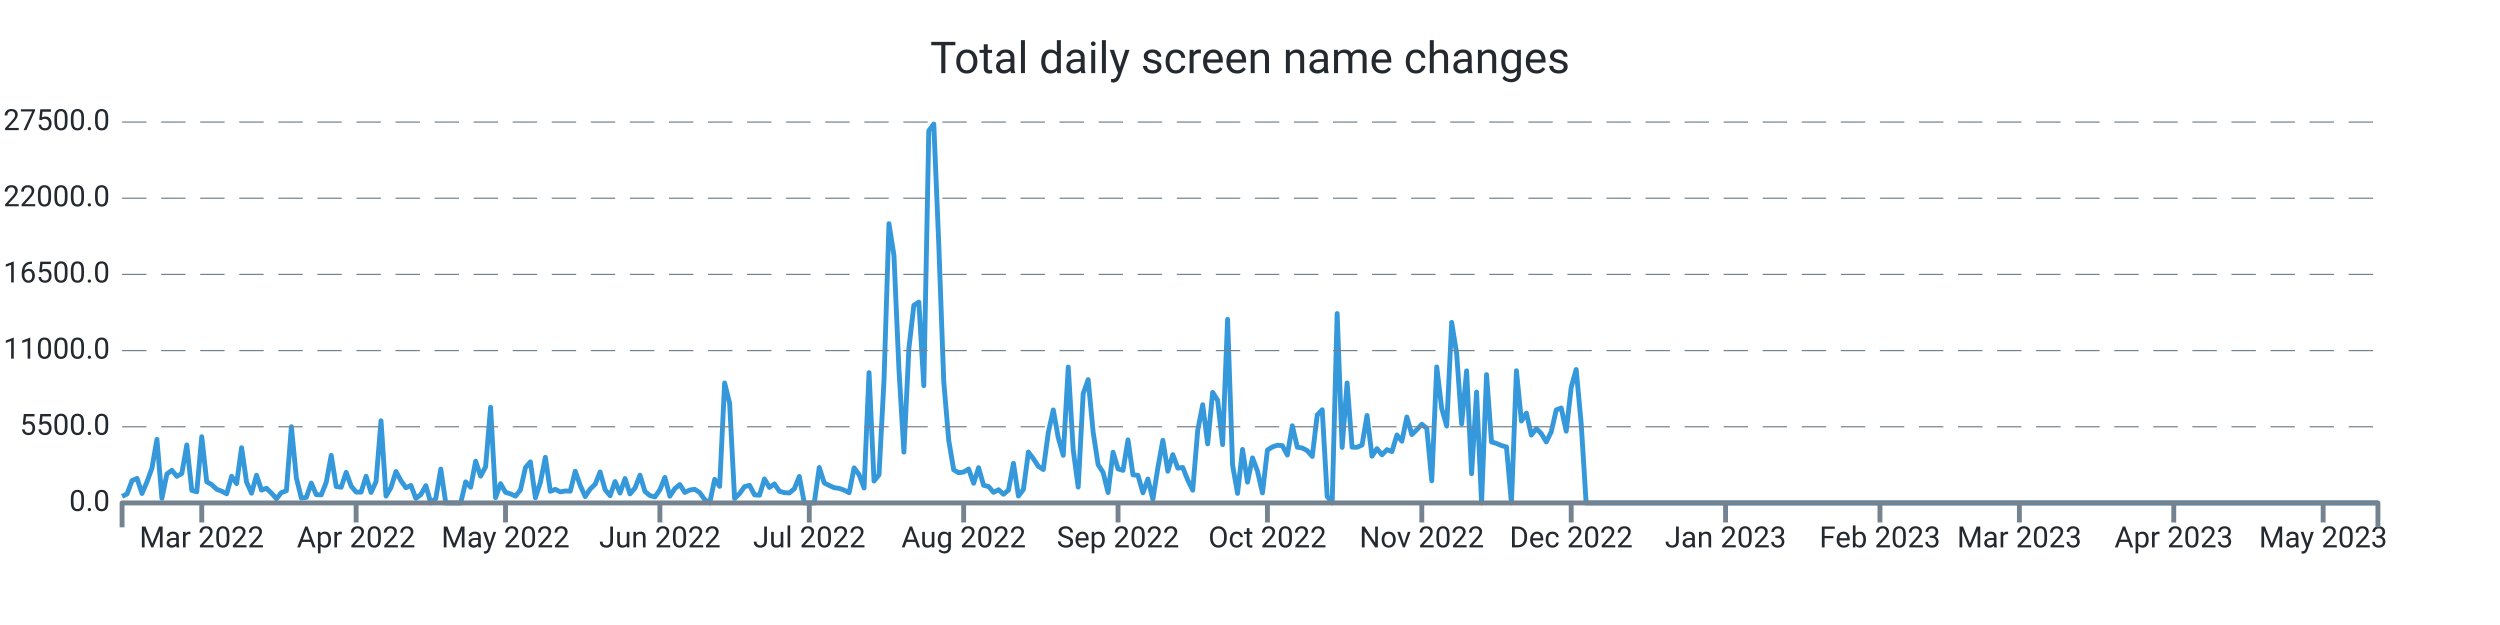
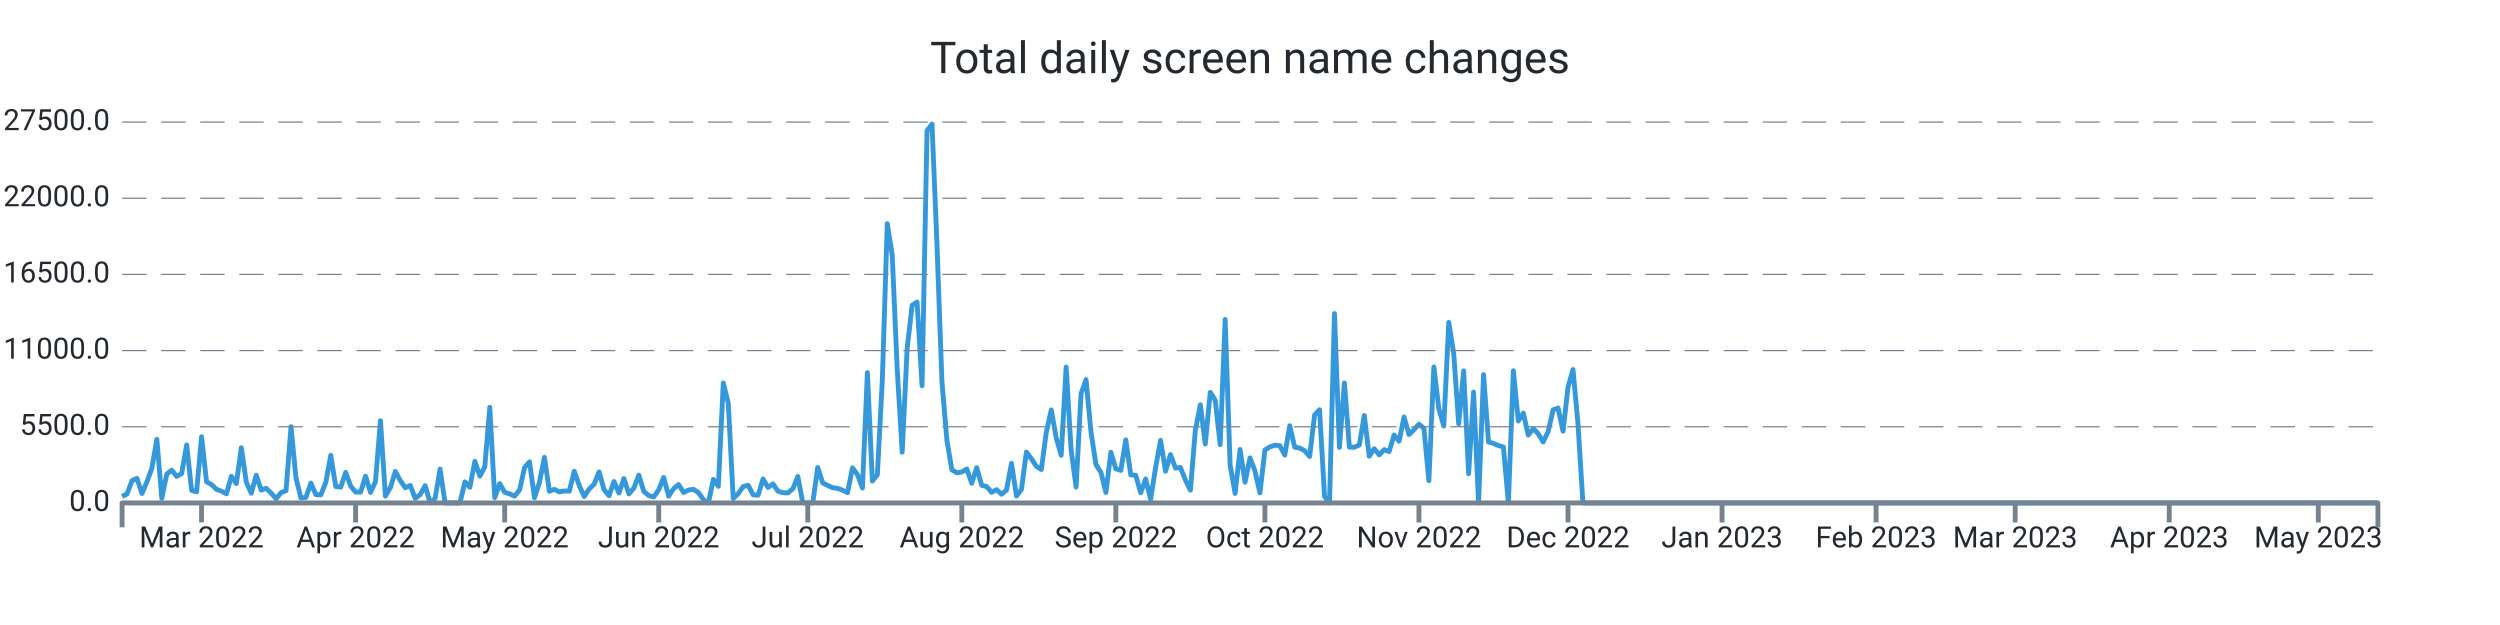
<svg xmlns="http://www.w3.org/2000/svg" width="1024.0" height="256.0" viewBox="0 0 1024.0 256.0" preserveAspectRatio="xMidYMid meet">
-   <path stroke="#3498db" stroke-linejoin="round" d="M 50.0 203.339 L 50 203.339L 52.04 202.33L 54.079 196.867L 56.119 195.948L 58.159 202.143L 60.199 197.355L 62.238 191.761L 64.278 179.962L 66.318 204.094L 68.358 194.172L 70.397 192.618L 72.437 195.125L 74.477 193.928L 76.517 182.248L 78.556 200.866L 80.596 201.456L 82.636 178.89L 84.675 197.338L 86.715 198.501L 88.755 200.418L 90.795 201.184L 92.834 202.267L 94.874 195.091L 96.914 198.081L 98.954 183.389L 100.993 197.474L 103.033 202.018L 105.073 194.66L 107.113 200.753L 109.152 200.004L 111.192 201.972L 113.232 204.275L 115.272 201.745L 117.311 201.014L 119.351 174.783L 121.391 195.761L 123.43 204.003L 125.47 203.731L 127.51 197.877L 129.55 202.608L 131.589 202.693L 133.629 197.559L 135.669 186.514L 137.709 199.266L 139.748 199.573L 141.788 193.48L 143.828 199.108L 145.868 201.547L 147.907 201.57L 149.947 195.069L 151.987 201.7L 154.026 197.287L 156.066 172.355L 158.106 203.209L 160.146 199.675L 162.185 193.129L 164.225 196.89L 166.265 199.788L 168.305 198.83L 170.344 204.134L 172.384 202.579L 174.424 198.926L 176.464 206L 178.503 204.128L 180.543 192.125L 182.583 206L 184.623 206L 186.662 206L 188.702 206L 190.742 197.372L 192.781 199.578L 194.821 188.902L 196.861 195.029L 198.901 191.206L 200.94 166.813L 202.98 203.839L 205.02 198.092L 207.06 201.643L 209.099 202.296L 211.139 203.22L 213.179 200.668L 215.219 191.512L 217.258 189.186L 219.298 203.867L 221.338 197.565L 223.377 187.325L 225.417 201.235L 227.457 200.446L 229.497 201.462L 231.536 201.099L 233.576 201.178L 235.616 193.026L 237.656 198.807L 239.695 203.391L 241.735 200.305L 243.775 198.359L 245.815 193.31L 247.854 200.566L 249.894 203.039L 251.934 197.23L 253.974 201.955L 256.013 196.016L 258.053 202.307L 260.093 199.913L 262.132 194.621L 264.172 201.292L 266.212 202.988L 268.252 203.544L 270.291 200.605L 272.331 195.562L 274.371 203.243L 276.411 200.157L 278.45 198.467L 280.49 201.7L 282.53 200.707L 284.57 200.429L 286.609 201.768L 288.649 204.644L 290.689 206L 292.728 196.356L 294.768 199.215L 296.808 156.874L 298.848 165.151L 300.887 204.173L 302.927 202.177L 304.967 199.312L 307.007 198.784L 309.046 202.676L 311.086 202.857L 313.126 196.186L 315.166 199.647L 317.205 198.206L 319.245 201.218L 321.285 201.791L 323.325 201.904L 325.364 200.197L 327.404 195.171L 329.444 206L 331.483 206L 333.523 206L 335.563 191.483L 337.603 197.797L 339.642 198.852L 341.682 199.76L 343.722 200.038L 345.762 200.764L 347.801 201.808L 349.841 191.631L 351.881 194.411L 353.921 199.885L 355.96 152.631L 358 197.048L 360.04 194.473L 362.079 155.904L 364.119 91.609L 366.159 104.538L 368.199 151.179L 370.238 185.198L 372.278 142.766L 374.318 125.067L 376.358 123.745L 378.397 157.997L 380.437 53.568L 382.477 50.789L 384.517 100.022L 386.556 156.245L 388.596 180.32L 390.636 192.437L 392.675 193.639L 394.715 193.333L 396.755 192.113L 398.795 197.933L 400.834 191.563L 402.874 198.767L 404.914 199.301L 406.954 201.649L 408.993 200.588L 411.033 202.438L 413.073 200.73L 415.113 189.77L 417.152 203.175L 419.192 200.486L 421.232 185.181L 423.272 187.887L 425.311 191.018L 427.351 192.317L 429.391 177.097L 431.43 167.913L 433.47 179.31L 435.51 186.497L 437.55 150.345L 439.589 184.273L 441.629 199.51L 443.669 161.248L 445.709 155.49L 447.748 176.961L 449.788 190.309L 451.828 193.509L 453.868 201.728L 455.907 185.226L 457.947 192.034L 459.987 192.669L 462.026 180.183L 464.066 194.501L 466.106 194.683L 468.146 201.853L 470.185 196.203L 472.225 204.491L 474.265 191.557L 476.305 180.365L 478.344 193.026L 480.384 186.208L 482.424 191.727L 484.464 191.483L 486.503 196.634L 488.543 200.781L 490.583 176.269L 492.623 165.78L 494.662 181.829L 496.702 160.698L 498.742 163.931L 500.781 182.106L 502.821 130.808L 504.861 190.496L 506.901 202.091L 508.94 184.092L 510.98 197.502L 513.02 187.541L 515.06 192.953L 517.099 201.887L 519.139 184.336L 521.179 183.048L 523.219 182.367L 525.258 182.543L 527.298 186.389L 529.338 174.386L 531.377 183.179L 533.417 183.513L 535.457 184.602L 537.497 186.968L 539.536 170.001L 541.576 167.834L 543.616 203.322L 545.656 206L 547.695 128.431L 549.735 183.264L 551.775 156.869L 553.815 183.156L 555.854 183.201L 557.894 182.26L 559.934 170.188L 561.974 186.866L 564.013 183.774L 566.053 186.299L 568.093 184.171L 570.132 184.966L 572.172 178.17L 574.212 180.705L 576.252 170.801L 578.291 177.994L 580.331 175.991L 582.371 173.756L 584.411 175.458L 586.45 196.918L 588.49 150.305L 590.53 167.34L 592.57 174.522L 594.609 132.056L 596.649 144.831L 598.689 173.609L 600.728 151.911L 602.768 194.036L 604.808 160.595L 606.848 206L 608.887 153.437L 610.927 181.012L 612.967 181.641L 615.007 182.492L 617.046 183.088L 619.086 206L 621.126 151.865L 623.166 172.457L 625.205 169.207L 627.245 178.221L 629.285 175.543L 631.325 177.614L 633.364 181.017L 635.404 176.808L 637.444 167.896L 639.483 167.125L 641.523 176.621L 643.563 158.633L 645.603 151.36L 647.642 173.353L 649.682 206L 651.722 206L 653.762 206L 655.801 206L 657.841 206L 659.881 206L 661.921 206L 663.96 206L 666 206L 668.04 206L 670.079 206L 672.119 206L 674.159 206L 676.199 206L 678.238 206L 680.278 206L 682.318 206L 684.358 206L 686.397 206L 688.437 206L 690.477 206L 692.517 206L 694.556 206L 696.596 206L 698.636 206L 700.675 206L 702.715 206L 704.755 206L 706.795 206L 708.834 206L 710.874 206L 712.914 206L 714.954 206L 716.993 206L 719.033 206L 721.073 206L 723.113 206L 725.152 206L 727.192 206L 729.232 206L 731.272 206L 733.311 206L 735.351 206L 737.391 206L 739.43 206L 741.47 206L 743.51 206L 745.55 206L 747.589 206L 749.629 206L 751.669 206L 753.709 206L 755.748 206L 757.788 206L 759.828 206L 761.868 206L 763.907 206L 765.947 206L 767.987 206L 770.026 206L 772.066 206L 774.106 206L 776.146 206L 778.185 206L 780.225 206L 782.265 206L 784.305 206L 786.344 206L 788.384 206L 790.424 206L 792.464 206L 794.503 206L 796.543 206L 798.583 206L 800.623 206L 802.662 206L 804.702 206L 806.742 206L 808.781 206L 810.821 206L 812.861 206L 814.901 206L 816.94 206L 818.98 206L 821.02 206L 823.06 206L 825.099 206L 827.139 206L 829.179 206L 831.219 206L 833.258 206L 835.298 206L 837.338 206L 839.377 206L 841.417 206L 843.457 206L 845.497 206L 847.536 206L 849.576 206L 851.616 206L 853.656 206L 855.695 206L 857.735 206L 859.775 206L 861.815 206L 863.854 206L 865.894 206L 867.934 206L 869.974 206L 872.013 206L 874.053 206L 876.093 206L 878.132 206L 880.172 206L 882.212 206L 884.252 206L 886.291 206L 888.331 206L 890.371 206L 892.411 206L 894.45 206L 896.49 206L 898.53 206L 900.57 206L 902.609 206L 904.649 206L 906.689 206L 908.728 206L 910.768 206L 912.808 206L 914.848 206L 916.887 206L 918.927 206L 920.967 206L 923.007 206L 925.046 206L 927.086 206L 929.126 206L 931.166 206L 933.205 206L 935.245 206L 937.285 206L 939.325 206L 941.364 206L 943.404 206L 945.444 206L 947.483 206L 949.523 206L 951.563 206L 953.603 206L 955.642 206L 957.682 206L 959.722 206L 961.762 206L 963.801 206L 965.841 206L 967.881 206L 969.921 206L 971.96 206L 974 206" stroke-width="2.0" fill="none" />
+   <path stroke="#3498db" stroke-linejoin="round" d="M 50.0 203.339 L 50 203.339L 52.035 202.33L 54.07 196.867L 56.106 195.948L 58.141 202.143L 60.176 197.355L 62.211 191.761L 64.247 179.962L 66.282 204.094L 68.317 194.172L 70.352 192.618L 72.388 195.125L 74.423 193.928L 76.458 182.248L 78.493 200.866L 80.529 201.456L 82.564 178.89L 84.599 197.338L 86.634 198.501L 88.67 200.418L 90.705 201.184L 92.74 202.267L 94.775 195.091L 96.811 198.081L 98.846 183.389L 100.881 197.474L 102.916 202.018L 104.952 194.66L 106.987 200.753L 109.022 200.004L 111.057 201.972L 113.093 204.275L 115.128 201.745L 117.163 201.014L 119.198 174.783L 121.233 195.761L 123.269 204.003L 125.304 203.731L 127.339 197.877L 129.374 202.608L 131.41 202.693L 133.445 197.559L 135.48 186.514L 137.515 199.266L 139.551 199.573L 141.586 193.48L 143.621 199.108L 145.656 201.547L 147.692 201.57L 149.727 195.069L 151.762 201.7L 153.797 197.287L 155.833 172.355L 157.868 203.209L 159.903 199.675L 161.938 193.129L 163.974 196.89L 166.009 199.788L 168.044 198.83L 170.079 204.134L 172.115 202.579L 174.15 198.926L 176.185 206L 178.22 204.128L 180.256 192.125L 182.291 206L 184.326 206L 186.361 206L 188.396 206L 190.432 197.372L 192.467 199.578L 194.502 188.902L 196.537 195.029L 198.573 191.206L 200.608 166.813L 202.643 203.839L 204.678 198.092L 206.714 201.643L 208.749 202.296L 210.784 203.22L 212.819 200.668L 214.855 191.512L 216.89 189.186L 218.925 203.867L 220.96 197.565L 222.996 187.325L 225.031 201.235L 227.066 200.446L 229.101 201.462L 231.137 201.099L 233.172 201.178L 235.207 193.026L 237.242 198.807L 239.278 203.391L 241.313 200.305L 243.348 198.359L 245.383 193.31L 247.419 200.566L 249.454 203.039L 251.489 197.23L 253.524 201.955L 255.559 196.016L 257.595 202.307L 259.63 199.913L 261.665 194.621L 263.7 201.292L 265.736 202.988L 267.771 203.544L 269.806 200.605L 271.841 195.562L 273.877 203.243L 275.912 200.157L 277.947 198.467L 279.982 201.7L 282.018 200.707L 284.053 200.429L 286.088 201.768L 288.123 204.644L 290.159 206L 292.194 196.356L 294.229 199.215L 296.264 156.874L 298.3 165.151L 300.335 204.173L 302.37 202.177L 304.405 199.312L 306.441 198.784L 308.476 202.676L 310.511 202.857L 312.546 196.186L 314.581 199.647L 316.617 198.206L 318.652 201.218L 320.687 201.791L 322.722 201.904L 324.758 200.197L 326.793 195.171L 328.828 206L 330.863 206L 332.899 206L 334.934 191.483L 336.969 197.797L 339.004 198.852L 341.04 199.76L 343.075 200.038L 345.11 200.764L 347.145 201.808L 349.181 191.631L 351.216 194.411L 353.251 199.885L 355.286 152.631L 357.322 197.048L 359.357 194.473L 361.392 155.904L 363.427 91.609L 365.463 104.538L 367.498 151.179L 369.533 185.198L 371.568 142.766L 373.604 125.067L 375.639 123.745L 377.674 157.997L 379.709 53.568L 381.744 50.789L 383.78 100.022L 385.815 156.245L 387.85 180.32L 389.885 192.437L 391.921 193.639L 393.956 193.333L 395.991 192.113L 398.026 197.933L 400.062 191.563L 402.097 198.767L 404.132 199.301L 406.167 201.649L 408.203 200.588L 410.238 202.438L 412.273 200.73L 414.308 189.77L 416.344 203.175L 418.379 200.486L 420.414 185.181L 422.449 187.887L 424.485 191.018L 426.52 192.317L 428.555 177.097L 430.59 167.913L 432.626 179.31L 434.661 186.497L 436.696 150.345L 438.731 184.273L 440.767 199.51L 442.802 161.248L 444.837 155.49L 446.872 176.961L 448.907 190.309L 450.943 193.509L 452.978 201.728L 455.013 185.226L 457.048 192.034L 459.084 192.669L 461.119 180.183L 463.154 194.501L 465.189 194.683L 467.225 201.853L 469.26 196.203L 471.295 204.491L 473.33 191.557L 475.366 180.365L 477.401 193.026L 479.436 186.208L 481.471 191.727L 483.507 191.483L 485.542 196.634L 487.577 200.781L 489.612 176.269L 491.648 165.78L 493.683 181.829L 495.718 160.698L 497.753 163.931L 499.789 182.106L 501.824 130.808L 503.859 190.496L 505.894 202.091L 507.93 184.092L 509.965 197.502L 512 187.541L 514.035 192.953L 516.07 201.887L 518.106 184.336L 520.141 183.048L 522.176 182.367L 524.211 182.543L 526.247 186.389L 528.282 174.386L 530.317 183.179L 532.352 183.513L 534.388 184.602L 536.423 186.968L 538.458 170.001L 540.493 167.834L 542.529 203.322L 544.564 206L 546.599 128.431L 548.634 183.264L 550.67 156.869L 552.705 183.156L 554.74 183.201L 556.775 182.26L 558.811 170.188L 560.846 186.866L 562.881 183.774L 564.916 186.299L 566.952 184.171L 568.987 184.966L 571.022 178.17L 573.057 180.705L 575.093 170.801L 577.128 177.994L 579.163 175.991L 581.198 173.756L 583.233 175.458L 585.269 196.918L 587.304 150.305L 589.339 167.34L 591.374 174.522L 593.41 132.056L 595.445 144.831L 597.48 173.609L 599.515 151.911L 601.551 194.036L 603.586 160.595L 605.621 206L 607.656 153.437L 609.692 181.012L 611.727 181.641L 613.762 182.492L 615.797 183.088L 617.833 206L 619.868 151.865L 621.903 172.457L 623.938 169.207L 625.974 178.221L 628.009 175.543L 630.044 177.614L 632.079 181.017L 634.115 176.808L 636.15 167.896L 638.185 167.125L 640.22 176.621L 642.256 158.633L 644.291 151.36L 646.326 173.353L 648.361 206L 650.396 206L 652.432 206L 654.467 206L 656.502 206L 658.537 206L 660.573 206L 662.608 206L 664.643 206L 666.678 206L 668.714 206L 670.749 206L 672.784 206L 674.819 206L 676.855 206L 678.89 206L 680.925 206L 682.96 206L 684.996 206L 687.031 206L 689.066 206L 691.101 206L 693.137 206L 695.172 206L 697.207 206L 699.242 206L 701.278 206L 703.313 206L 705.348 206L 707.383 206L 709.419 206L 711.454 206L 713.489 206L 715.524 206L 717.559 206L 719.595 206L 721.63 206L 723.665 206L 725.7 206L 727.736 206L 729.771 206L 731.806 206L 733.841 206L 735.877 206L 737.912 206L 739.947 206L 741.982 206L 744.018 206L 746.053 206L 748.088 206L 750.123 206L 752.159 206L 754.194 206L 756.229 206L 758.264 206L 760.3 206L 762.335 206L 764.37 206L 766.405 206L 768.441 206L 770.476 206L 772.511 206L 774.546 206L 776.581 206L 778.617 206L 780.652 206L 782.687 206L 784.722 206L 786.758 206L 788.793 206L 790.828 206L 792.863 206L 794.899 206L 796.934 206L 798.969 206L 801.004 206L 803.04 206L 805.075 206L 807.11 206L 809.145 206L 811.181 206L 813.216 206L 815.251 206L 817.286 206L 819.322 206L 821.357 206L 823.392 206L 825.427 206L 827.463 206L 829.498 206L 831.533 206L 833.568 206L 835.604 206L 837.639 206L 839.674 206L 841.709 206L 843.744 206L 845.78 206L 847.815 206L 849.85 206L 851.885 206L 853.921 206L 855.956 206L 857.991 206L 860.026 206L 862.062 206L 864.097 206L 866.132 206L 868.167 206L 870.203 206L 872.238 206L 874.273 206L 876.308 206L 878.344 206L 880.379 206L 882.414 206L 884.449 206L 886.485 206L 888.52 206L 890.555 206L 892.59 206L 894.626 206L 896.661 206L 898.696 206L 900.731 206L 902.767 206L 904.802 206L 906.837 206L 908.872 206L 910.907 206L 912.943 206L 914.978 206L 917.013 206L 919.048 206L 921.084 206L 923.119 206L 925.154 206L 927.189 206L 929.225 206L 931.26 206L 933.295 206L 935.33 206L 937.366 206L 939.401 206L 941.436 206L 943.471 206L 945.507 206L 947.542 206L 949.577 206L 951.612 206L 953.648 206L 955.683 206L 957.718 206L 959.753 206L 961.789 206L 963.824 206L 965.859 206L 967.894 206L 969.93 206L 971.965 206L 974 206" stroke-width="2.0" fill="none" />
  <text x="45.0" font-family="-apple-system, system-ui, BlinkMacSystemFont, Roboto" y="50.0" dominant-baseline="middle" text-anchor="end" font-size="12" fill="#24292f">27500.0</text>
  <path stroke="#74838f" stroke-dasharray="10 6" stroke-width="0.5" d="M 50.0 50.0 L 974.0 50.0" />
  <text x="45.0" font-family="-apple-system, system-ui, BlinkMacSystemFont, Roboto" y="81.2" dominant-baseline="middle" text-anchor="end" font-size="12" fill="#24292f">22000.0</text>
  <path stroke="#74838f" stroke-dasharray="10 6" stroke-width="0.5" d="M 50.0 81.2 L 974.0 81.2" />
  <text x="45.0" font-family="-apple-system, system-ui, BlinkMacSystemFont, Roboto" y="112.4" dominant-baseline="middle" text-anchor="end" font-size="12" fill="#24292f">16500.0</text>
  <path stroke="#74838f" stroke-dasharray="10 6" stroke-width="0.5" d="M 50.0 112.4 L 974.0 112.4" />
  <text x="45.0" font-family="-apple-system, system-ui, BlinkMacSystemFont, Roboto" y="143.6" dominant-baseline="middle" text-anchor="end" font-size="12" fill="#24292f">11000.0</text>
  <path stroke="#74838f" stroke-dasharray="10 6" stroke-width="0.5" d="M 50.0 143.6 L 974.0 143.6" />
  <text x="45.0" font-family="-apple-system, system-ui, BlinkMacSystemFont, Roboto" y="174.8" dominant-baseline="middle" text-anchor="end" font-size="12" fill="#24292f">5500.0</text>
  <path stroke="#74838f" stroke-dasharray="10 6" stroke-width="0.5" d="M 50.0 174.8 L 974.0 174.8" />
  <text x="45.0" font-family="-apple-system, system-ui, BlinkMacSystemFont, Roboto" y="206.0" dominant-baseline="middle" text-anchor="end" font-size="12" fill="#24292f">0.0</text>
-   <path stroke="#74838f" stroke-width="2.0" d="M 82.636 206.0 L 82.636 214.0" />
-   <text x="82.636" font-family="-apple-system, system-ui, BlinkMacSystemFont, Roboto" y="216.0" dominant-baseline="hanging" text-anchor="middle" font-size="12" fill="#24292f">Mar 2022</text>
-   <path stroke="#74838f" stroke-width="2.0" d="M 145.868 206.0 L 145.868 214.0" />
-   <text x="145.868" font-family="-apple-system, system-ui, BlinkMacSystemFont, Roboto" y="216.0" dominant-baseline="hanging" text-anchor="middle" font-size="12" fill="#24292f">Apr 2022</text>
-   <path stroke="#74838f" stroke-width="2.0" d="M 207.06 206.0 L 207.06 214.0" />
-   <text x="207.06" font-family="-apple-system, system-ui, BlinkMacSystemFont, Roboto" y="216.0" dominant-baseline="hanging" text-anchor="middle" font-size="12" fill="#24292f">May 2022</text>
-   <path stroke="#74838f" stroke-width="2.0" d="M 270.291 206.0 L 270.291 214.0" />
-   <text x="270.291" font-family="-apple-system, system-ui, BlinkMacSystemFont, Roboto" y="216.0" dominant-baseline="hanging" text-anchor="middle" font-size="12" fill="#24292f">Jun 2022</text>
-   <path stroke="#74838f" stroke-width="2.0" d="M 331.483 206.0 L 331.483 214.0" />
-   <text x="331.483" font-family="-apple-system, system-ui, BlinkMacSystemFont, Roboto" y="216.0" dominant-baseline="hanging" text-anchor="middle" font-size="12" fill="#24292f">Jul 2022</text>
-   <path stroke="#74838f" stroke-width="2.0" d="M 394.715 206.0 L 394.715 214.0" />
-   <text x="394.715" font-family="-apple-system, system-ui, BlinkMacSystemFont, Roboto" y="216.0" dominant-baseline="hanging" text-anchor="middle" font-size="12" fill="#24292f">Aug 2022</text>
-   <path stroke="#74838f" stroke-width="2.0" d="M 457.947 206.0 L 457.947 214.0" />
-   <text x="457.947" font-family="-apple-system, system-ui, BlinkMacSystemFont, Roboto" y="216.0" dominant-baseline="hanging" text-anchor="middle" font-size="12" fill="#24292f">Sep 2022</text>
-   <path stroke="#74838f" stroke-width="2.0" d="M 519.139 206.0 L 519.139 214.0" />
-   <text x="519.139" font-family="-apple-system, system-ui, BlinkMacSystemFont, Roboto" y="216.0" dominant-baseline="hanging" text-anchor="middle" font-size="12" fill="#24292f">Oct 2022</text>
-   <path stroke="#74838f" stroke-width="2.0" d="M 582.371 206.0 L 582.371 214.0" />
-   <text x="582.371" font-family="-apple-system, system-ui, BlinkMacSystemFont, Roboto" y="216.0" dominant-baseline="hanging" text-anchor="middle" font-size="12" fill="#24292f">Nov 2022</text>
-   <path stroke="#74838f" stroke-width="2.0" d="M 643.563 206.0 L 643.563 214.0" />
-   <text x="643.563" font-family="-apple-system, system-ui, BlinkMacSystemFont, Roboto" y="216.0" dominant-baseline="hanging" text-anchor="middle" font-size="12" fill="#24292f">Dec 2022</text>
-   <path stroke="#74838f" stroke-width="2.0" d="M 706.795 206.0 L 706.795 214.0" />
-   <text x="706.795" font-family="-apple-system, system-ui, BlinkMacSystemFont, Roboto" y="216.0" dominant-baseline="hanging" text-anchor="middle" font-size="12" fill="#24292f">Jan 2023</text>
-   <path stroke="#74838f" stroke-width="2.0" d="M 770.026 206.0 L 770.026 214.0" />
-   <text x="770.026" font-family="-apple-system, system-ui, BlinkMacSystemFont, Roboto" y="216.0" dominant-baseline="hanging" text-anchor="middle" font-size="12" fill="#24292f">Feb 2023</text>
-   <path stroke="#74838f" stroke-width="2.0" d="M 827.139 206.0 L 827.139 214.0" />
-   <text x="827.139" font-family="-apple-system, system-ui, BlinkMacSystemFont, Roboto" y="216.0" dominant-baseline="hanging" text-anchor="middle" font-size="12" fill="#24292f">Mar 2023</text>
-   <path stroke="#74838f" stroke-width="2.0" d="M 890.371 206.0 L 890.371 214.0" />
-   <text x="890.371" font-family="-apple-system, system-ui, BlinkMacSystemFont, Roboto" y="216.0" dominant-baseline="hanging" text-anchor="middle" font-size="12" fill="#24292f">Apr 2023</text>
-   <path stroke="#74838f" stroke-width="2.0" d="M 951.563 206.0 L 951.563 214.0" />
-   <text x="951.563" font-family="-apple-system, system-ui, BlinkMacSystemFont, Roboto" y="216.0" dominant-baseline="hanging" text-anchor="middle" font-size="12" fill="#24292f">May 2023</text>
+   <path stroke="#74838f" stroke-width="2.0" d="M 82.564 206.0 L 82.564 214.0" />
+   <text x="82.564" font-family="-apple-system, system-ui, BlinkMacSystemFont, Roboto" y="216.0" dominant-baseline="hanging" text-anchor="middle" font-size="12" fill="#24292f">Mar 2022</text>
+   <path stroke="#74838f" stroke-width="2.0" d="M 145.656 206.0 L 145.656 214.0" />
+   <text x="145.656" font-family="-apple-system, system-ui, BlinkMacSystemFont, Roboto" y="216.0" dominant-baseline="hanging" text-anchor="middle" font-size="12" fill="#24292f">Apr 2022</text>
+   <path stroke="#74838f" stroke-width="2.0" d="M 206.714 206.0 L 206.714 214.0" />
+   <text x="206.714" font-family="-apple-system, system-ui, BlinkMacSystemFont, Roboto" y="216.0" dominant-baseline="hanging" text-anchor="middle" font-size="12" fill="#24292f">May 2022</text>
+   <path stroke="#74838f" stroke-width="2.0" d="M 269.806 206.0 L 269.806 214.0" />
+   <text x="269.806" font-family="-apple-system, system-ui, BlinkMacSystemFont, Roboto" y="216.0" dominant-baseline="hanging" text-anchor="middle" font-size="12" fill="#24292f">Jun 2022</text>
+   <path stroke="#74838f" stroke-width="2.0" d="M 330.863 206.0 L 330.863 214.0" />
+   <text x="330.863" font-family="-apple-system, system-ui, BlinkMacSystemFont, Roboto" y="216.0" dominant-baseline="hanging" text-anchor="middle" font-size="12" fill="#24292f">Jul 2022</text>
+   <path stroke="#74838f" stroke-width="2.0" d="M 393.956 206.0 L 393.956 214.0" />
+   <text x="393.956" font-family="-apple-system, system-ui, BlinkMacSystemFont, Roboto" y="216.0" dominant-baseline="hanging" text-anchor="middle" font-size="12" fill="#24292f">Aug 2022</text>
+   <path stroke="#74838f" stroke-width="2.0" d="M 457.048 206.0 L 457.048 214.0" />
+   <text x="457.048" font-family="-apple-system, system-ui, BlinkMacSystemFont, Roboto" y="216.0" dominant-baseline="hanging" text-anchor="middle" font-size="12" fill="#24292f">Sep 2022</text>
+   <path stroke="#74838f" stroke-width="2.0" d="M 518.106 206.0 L 518.106 214.0" />
+   <text x="518.106" font-family="-apple-system, system-ui, BlinkMacSystemFont, Roboto" y="216.0" dominant-baseline="hanging" text-anchor="middle" font-size="12" fill="#24292f">Oct 2022</text>
+   <path stroke="#74838f" stroke-width="2.0" d="M 581.198 206.0 L 581.198 214.0" />
+   <text x="581.198" font-family="-apple-system, system-ui, BlinkMacSystemFont, Roboto" y="216.0" dominant-baseline="hanging" text-anchor="middle" font-size="12" fill="#24292f">Nov 2022</text>
+   <path stroke="#74838f" stroke-width="2.0" d="M 642.256 206.0 L 642.256 214.0" />
+   <text x="642.256" font-family="-apple-system, system-ui, BlinkMacSystemFont, Roboto" y="216.0" dominant-baseline="hanging" text-anchor="middle" font-size="12" fill="#24292f">Dec 2022</text>
+   <path stroke="#74838f" stroke-width="2.0" d="M 705.348 206.0 L 705.348 214.0" />
+   <text x="705.348" font-family="-apple-system, system-ui, BlinkMacSystemFont, Roboto" y="216.0" dominant-baseline="hanging" text-anchor="middle" font-size="12" fill="#24292f">Jan 2023</text>
+   <path stroke="#74838f" stroke-width="2.0" d="M 768.441 206.0 L 768.441 214.0" />
+   <text x="768.441" font-family="-apple-system, system-ui, BlinkMacSystemFont, Roboto" y="216.0" dominant-baseline="hanging" text-anchor="middle" font-size="12" fill="#24292f">Feb 2023</text>
+   <path stroke="#74838f" stroke-width="2.0" d="M 825.427 206.0 L 825.427 214.0" />
+   <text x="825.427" font-family="-apple-system, system-ui, BlinkMacSystemFont, Roboto" y="216.0" dominant-baseline="hanging" text-anchor="middle" font-size="12" fill="#24292f">Mar 2023</text>
+   <path stroke="#74838f" stroke-width="2.0" d="M 888.52 206.0 L 888.52 214.0" />
+   <text x="888.52" font-family="-apple-system, system-ui, BlinkMacSystemFont, Roboto" y="216.0" dominant-baseline="hanging" text-anchor="middle" font-size="12" fill="#24292f">Apr 2023</text>
+   <path stroke="#74838f" stroke-width="2.0" d="M 949.577 206.0 L 949.577 214.0" />
+   <text x="949.577" font-family="-apple-system, system-ui, BlinkMacSystemFont, Roboto" y="216.0" dominant-baseline="hanging" text-anchor="middle" font-size="12" fill="#24292f">May 2023</text>
  <path stroke="#74838f" stroke-linejoin="round" stroke-width="2.0" d="M 50.0 216.0 L 50.0 206.0 L 974.0 206.0 L 974.0 216.0" fill="none" />
  <text x="512.0" y="25.0" font-family="-apple-system, system-ui, BlinkMacSystemFont, Roboto" dominant-baseline="middle" text-anchor="middle" font-size="18" fill="#24292f">Total daily screen name changes</text>
</svg>
